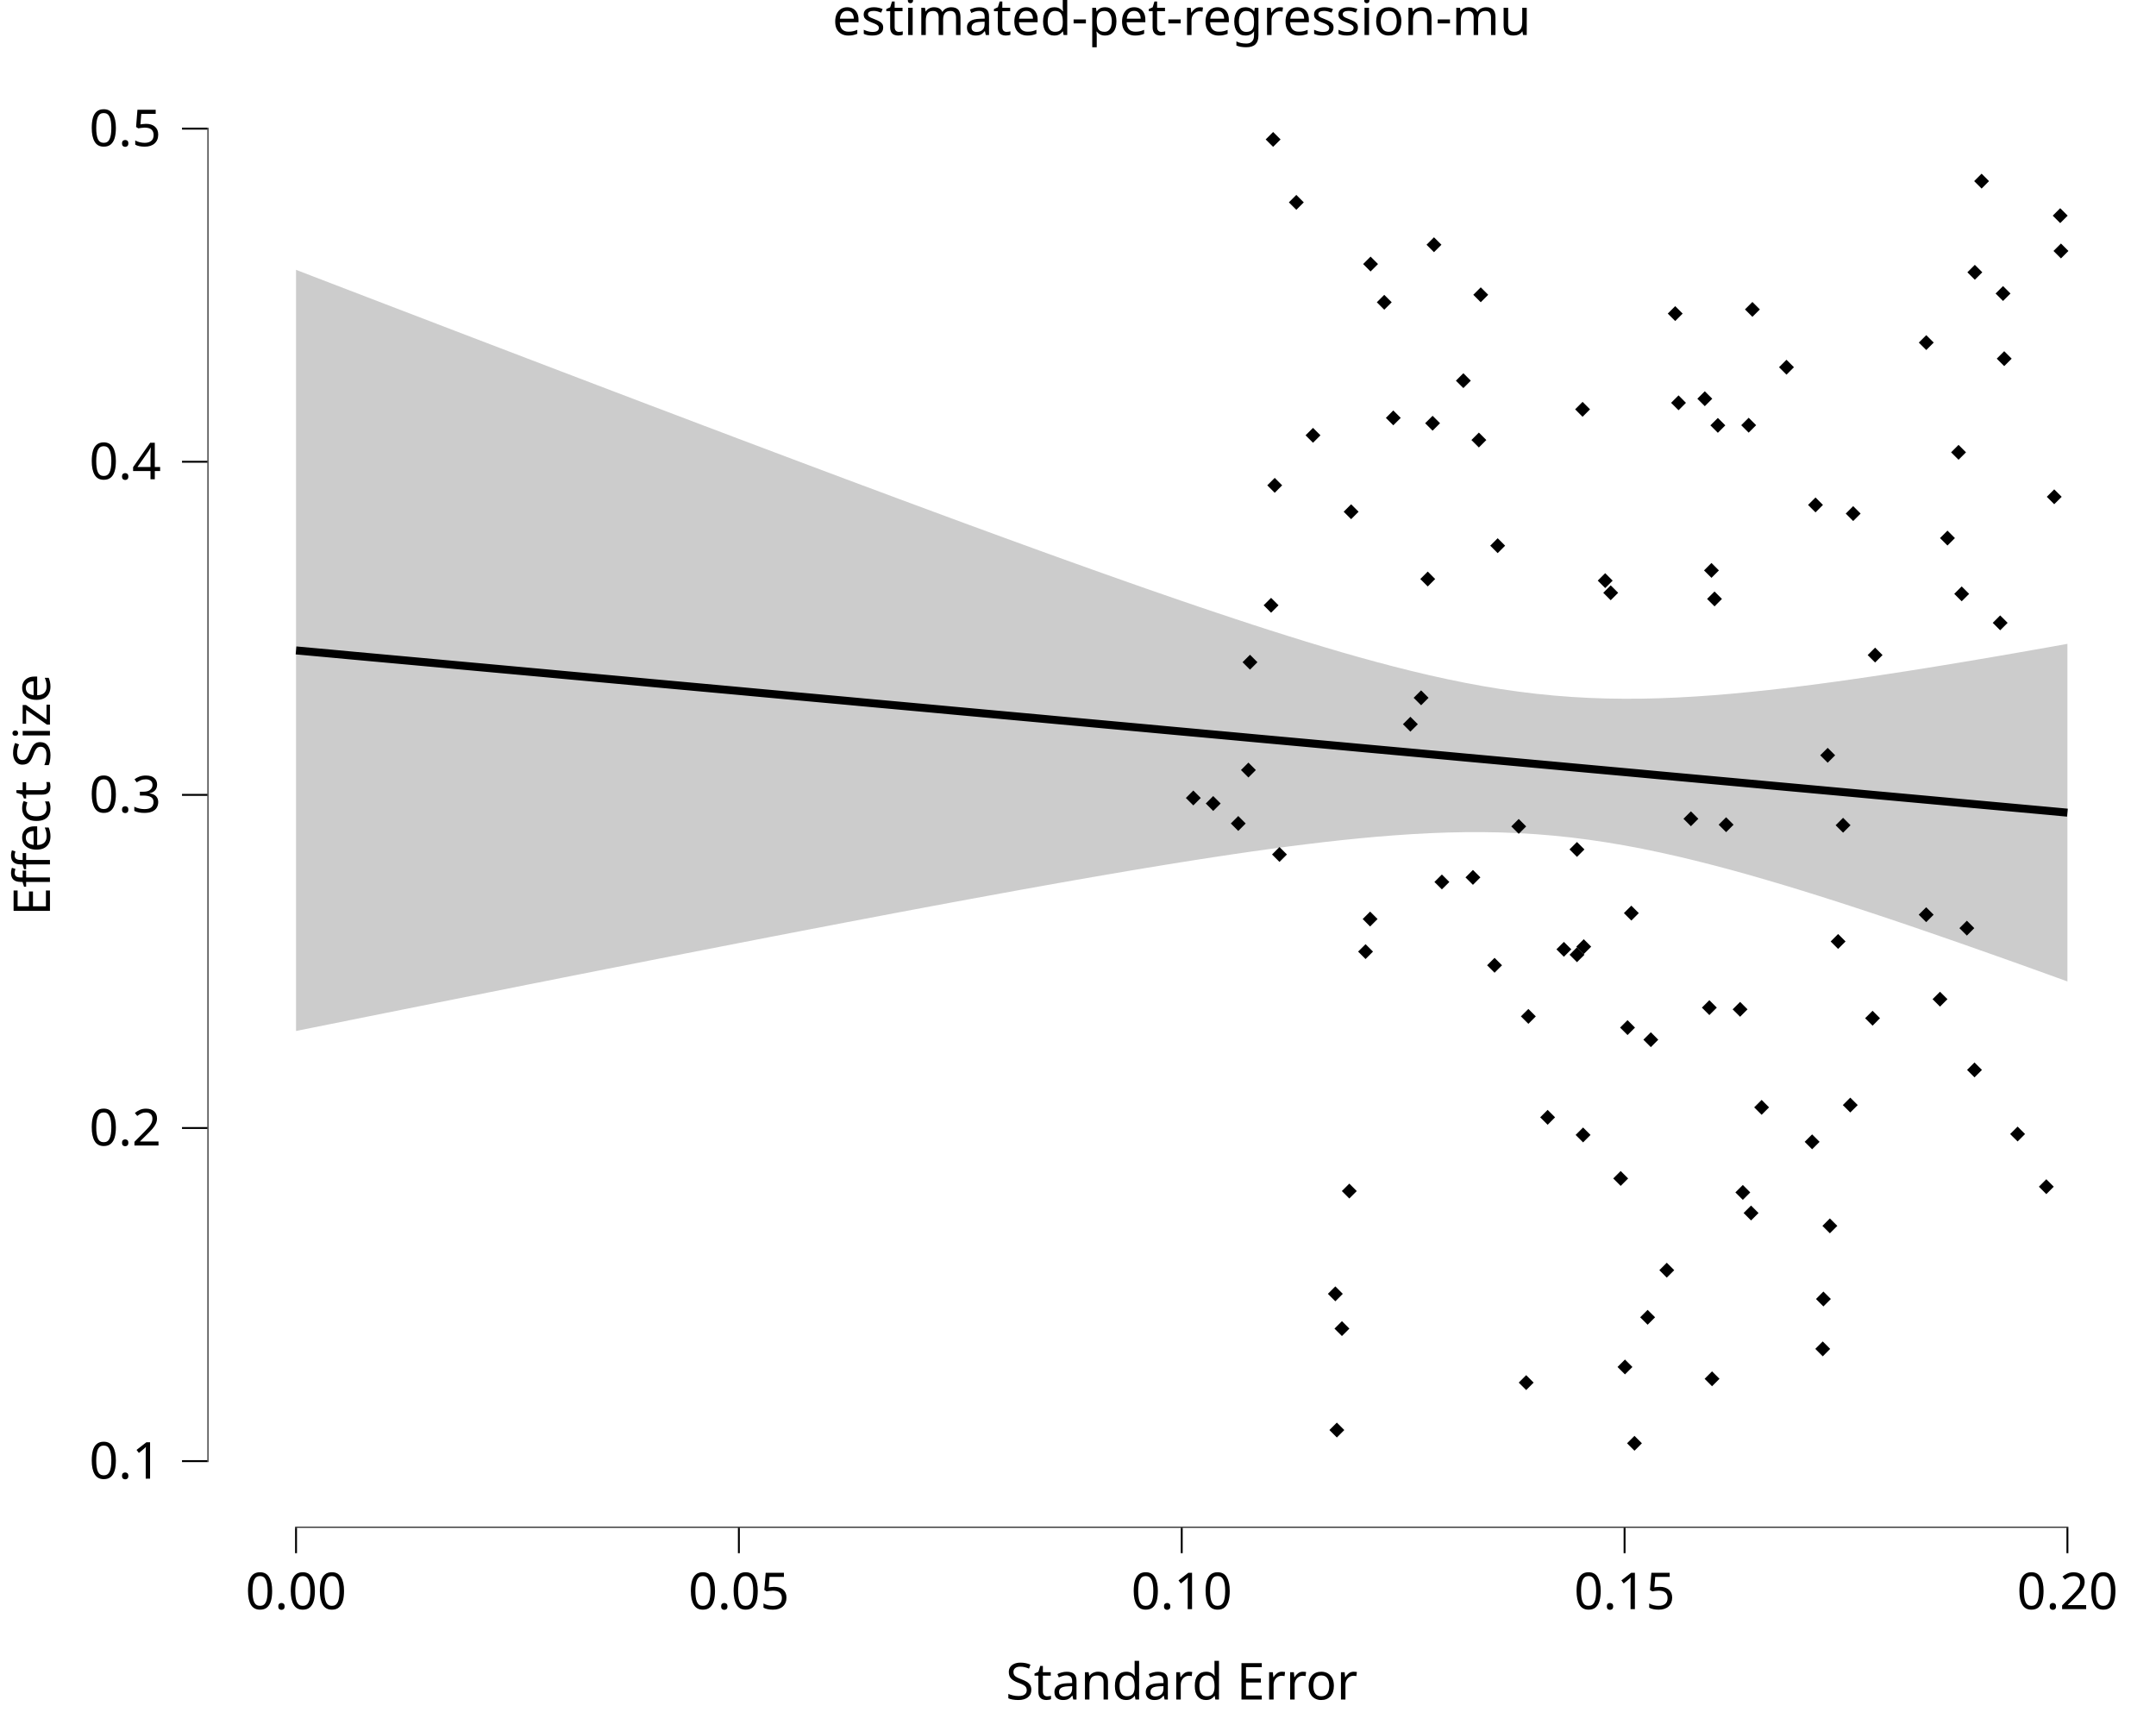
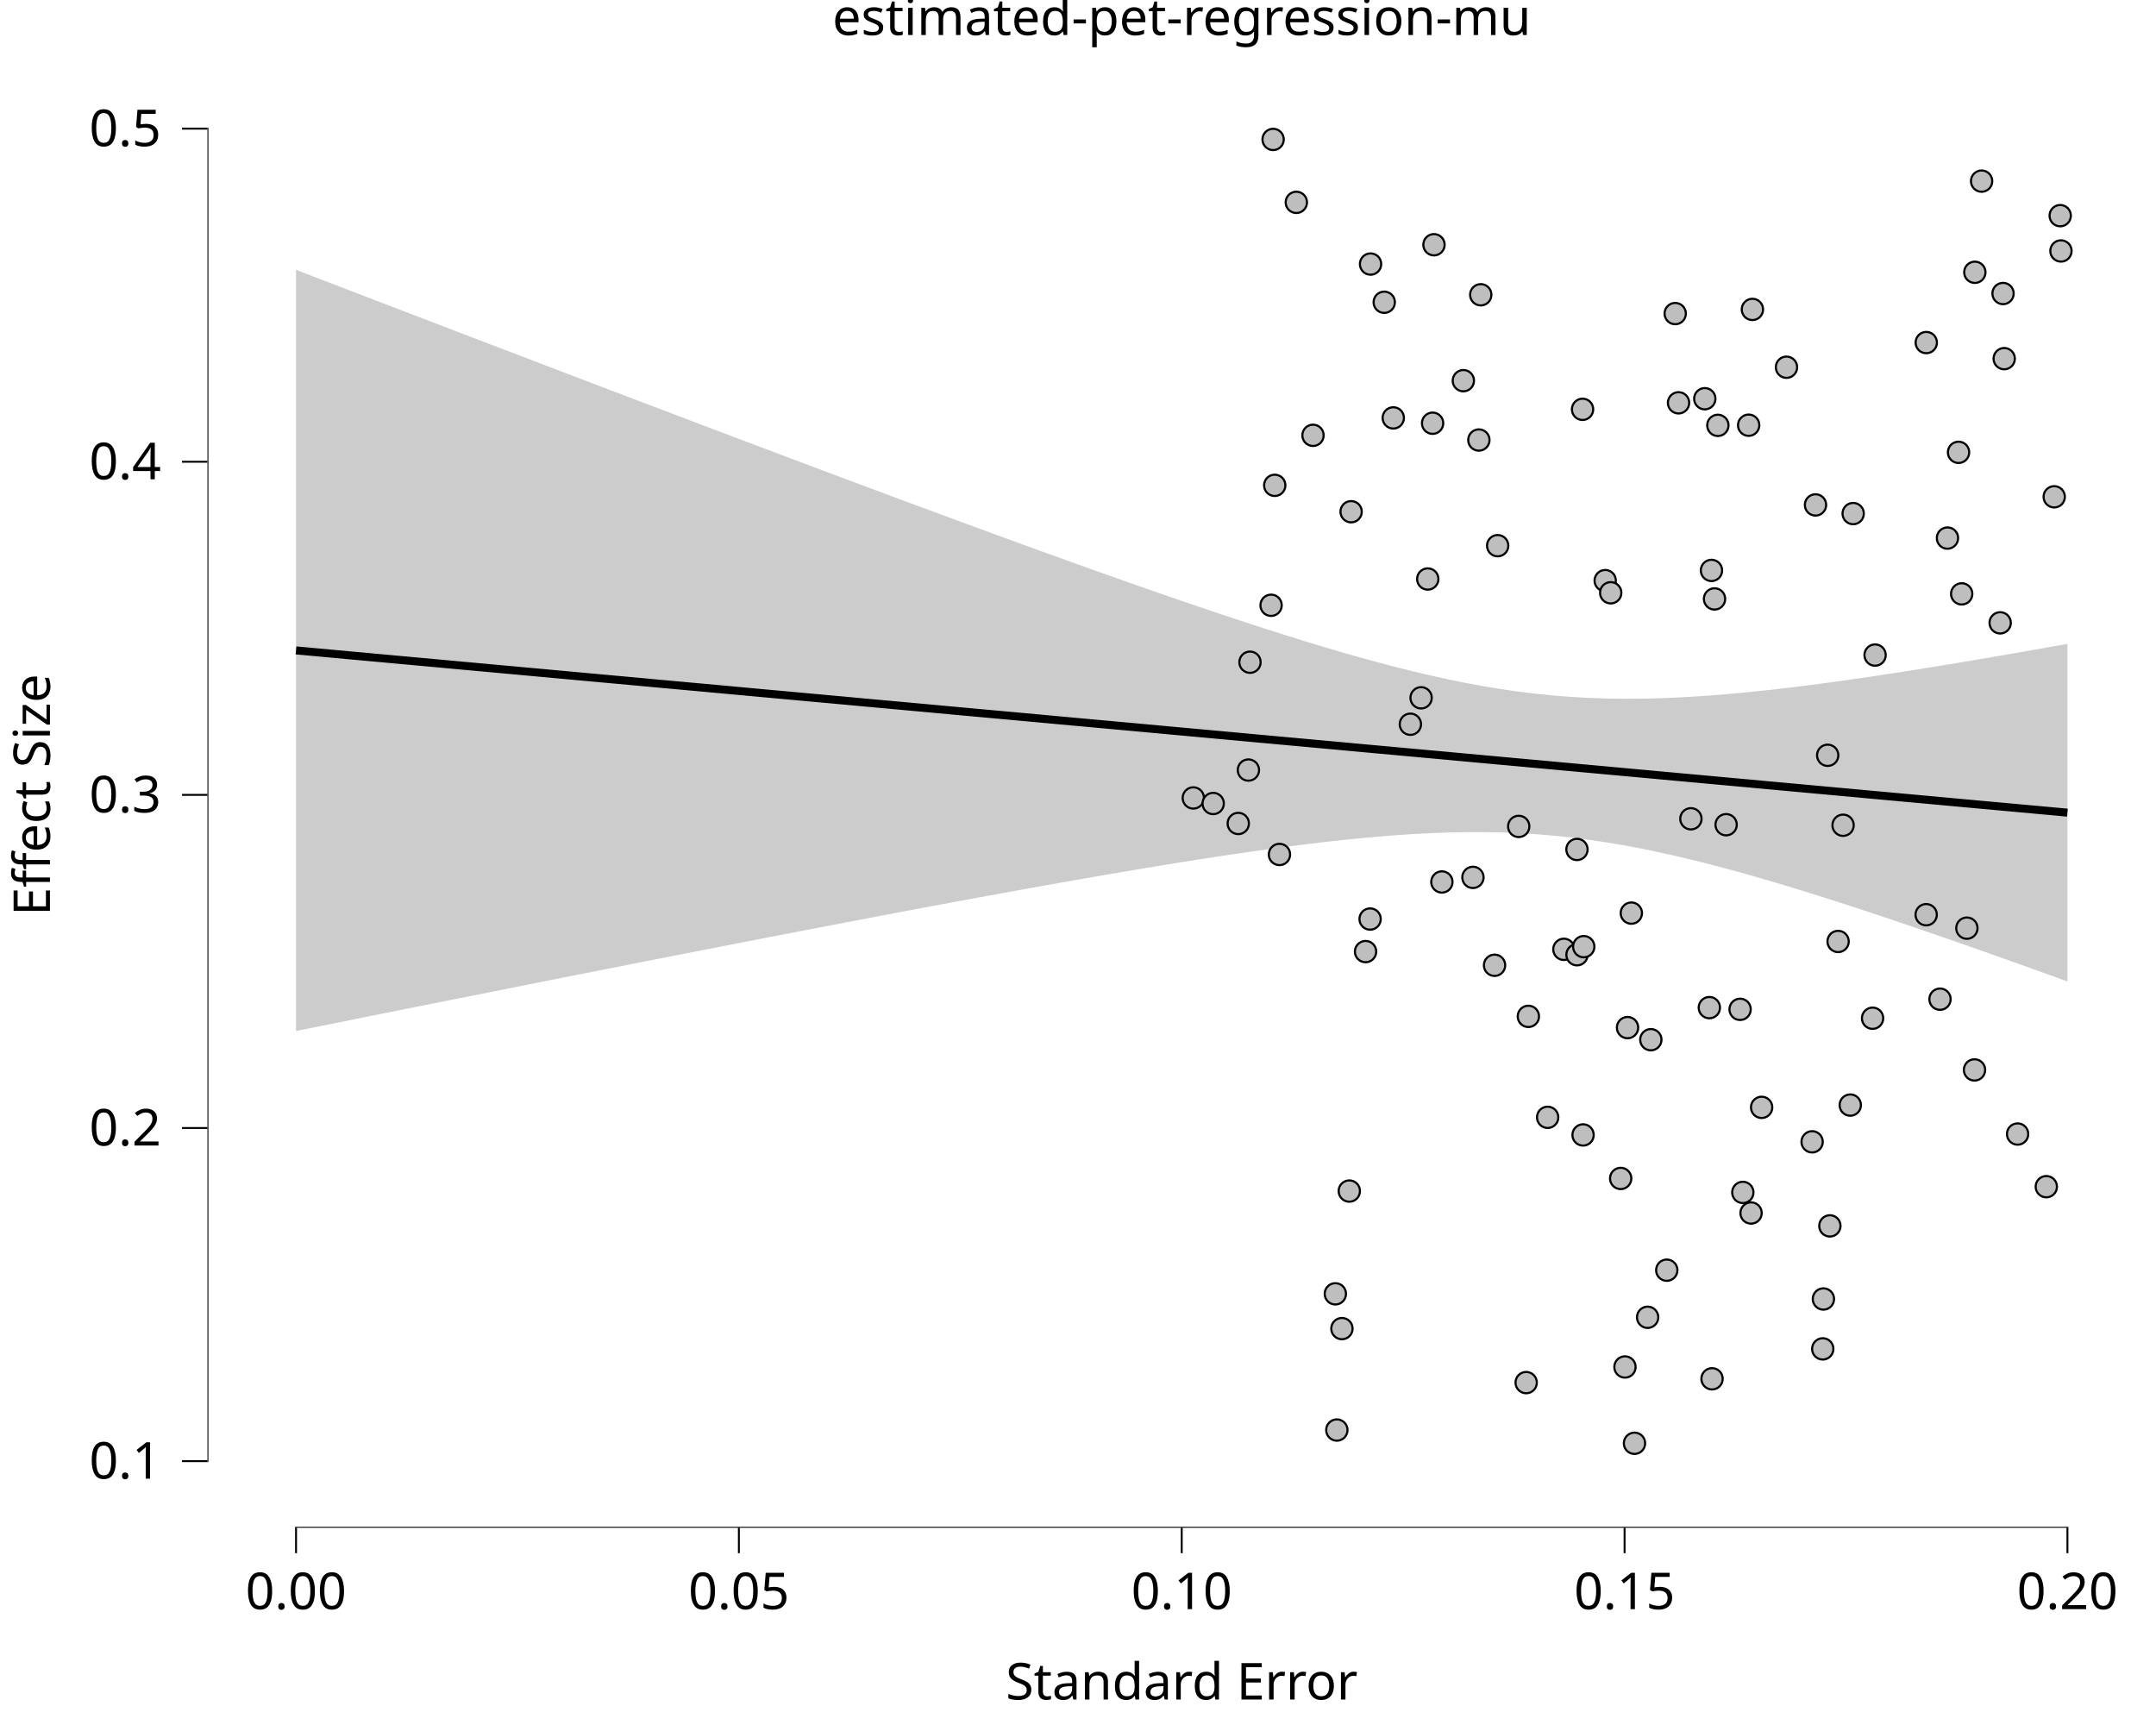
<svg xmlns="http://www.w3.org/2000/svg" class="svglite" data-engine-version="2.0" width="720.00pt" height="576.00pt" viewBox="0 0 720.00 576.00">
  <defs>
    <style type="text/css">
    .svglite line, .svglite polyline, .svglite polygon, .svglite path, .svglite rect, .svglite circle {
      fill: none;
      stroke: #000000;
      stroke-linecap: round;
      stroke-linejoin: round;
      stroke-miterlimit: 10.00;
    }
  </style>
  </defs>
  <rect width="100%" height="100%" style="stroke: none; fill: #FFFFFF;" />
  <defs>
    <clipPath id="cpMC4wMHw3MjAuMDB8MC4wMHw1NzYuMDA=">
      <rect x="0.00" y="0.00" width="720.00" height="576.00" />
    </clipPath>
  </defs>
  <g clip-path="url(#cpMC4wMHw3MjAuMDB8MC4wMHw1NzYuMDA=)">
    <rect x="0.00" y="0.00" width="720.00" height="576.00" style="stroke-width: 10.67; stroke: none;" />
  </g>
  <defs>
    <clipPath id="cpNjkuMjh8NzIwLjAwfDIwLjcxfDUxMC4xNA==">
      <rect x="69.28" y="20.71" width="650.72" height="489.43" />
    </clipPath>
  </defs>
  <g clip-path="url(#cpNjkuMjh8NzIwLjAwfDIwLjcxfDUxMC4xNA==)">
    <rect x="69.28" y="20.71" width="650.72" height="489.43" style="stroke-width: 10.67; stroke: none;" />
    <polygon points="98.86,344.26 104.78,343.07 110.69,341.88 116.61,340.69 122.52,339.50 128.44,338.32 134.36,337.13 140.27,335.95 146.19,334.77 152.10,333.59 158.02,332.41 163.93,331.23 169.85,330.05 175.76,328.87 181.68,327.70 187.60,326.52 193.51,325.35 199.43,324.18 205.34,323.02 211.26,321.85 217.17,320.68 223.09,319.52 229.01,318.36 234.92,317.21 240.84,316.05 246.75,314.90 252.67,313.75 258.58,312.60 264.50,311.46 270.41,310.32 276.33,309.19 282.25,308.05 288.16,306.93 294.08,305.80 299.99,304.68 305.91,303.57 311.82,302.46 317.74,301.36 323.65,300.27 329.57,299.18 335.49,298.10 341.40,297.02 347.32,295.96 353.23,294.90 359.15,293.86 365.06,292.83 370.98,291.81 376.90,290.80 382.81,289.81 388.73,288.84 394.64,287.88 400.56,286.95 406.47,286.04 412.39,285.15 418.30,284.29 424.22,283.47 430.14,282.67 436.05,281.92 441.97,281.21 447.88,280.55 453.80,279.95 459.71,279.40 465.63,278.93 471.54,278.53 477.46,278.21 483.38,277.99 489.29,277.87 495.21,277.86 501.12,277.96 507.04,278.19 512.95,278.55 518.87,279.04 524.79,279.66 530.70,280.42 536.62,281.30 542.53,282.30 548.45,283.42 554.36,284.65 560.28,285.97 566.19,287.39 572.11,288.89 578.03,290.46 583.94,292.10 589.86,293.81 595.77,295.56 601.69,297.36 607.60,299.21 613.52,301.09 619.43,303.01 625.35,304.96 631.27,306.93 637.18,308.93 643.10,310.96 649.01,313.00 654.93,315.06 660.84,317.14 666.76,319.23 672.68,321.33 678.59,323.45 684.51,325.58 690.42,327.72 690.42,214.99 684.51,216.05 678.59,217.09 672.68,218.13 666.76,219.15 660.84,220.16 654.93,221.15 649.01,222.13 643.10,223.09 637.18,224.03 631.27,224.94 625.35,225.84 619.43,226.70 613.52,227.54 607.60,228.34 601.69,229.10 595.77,229.82 589.86,230.49 583.94,231.10 578.03,231.66 572.11,232.15 566.19,232.57 560.28,232.90 554.36,233.15 548.45,233.29 542.53,233.32 536.62,233.24 530.70,233.04 524.79,232.71 518.87,232.25 512.95,231.66 507.04,230.93 501.12,230.08 495.21,229.10 489.29,228.00 483.38,226.80 477.46,225.49 471.54,224.09 465.63,222.61 459.71,221.05 453.80,219.43 447.88,217.74 441.97,215.99 436.05,214.20 430.14,212.36 424.22,210.49 418.30,208.58 412.39,206.63 406.47,204.66 400.56,202.67 394.64,200.65 388.73,198.61 382.81,196.56 376.90,194.48 370.98,192.39 365.06,190.29 359.15,188.17 353.23,186.05 347.32,183.91 341.40,181.76 335.49,179.61 329.57,177.44 323.65,175.27 317.74,173.09 311.82,170.90 305.91,168.71 299.99,166.52 294.08,164.31 288.16,162.11 282.25,159.90 276.33,157.68 270.41,155.46 264.50,153.24 258.58,151.01 252.67,148.78 246.75,146.55 240.84,144.31 234.92,142.08 229.01,139.83 223.09,137.59 217.17,135.35 211.26,133.10 205.34,130.85 199.43,128.60 193.51,126.34 187.60,124.09 181.68,121.83 175.76,119.57 169.85,117.31 163.93,115.05 158.02,112.79 152.10,110.53 146.19,108.26 140.27,105.99 134.36,103.73 128.44,101.46 122.52,99.19 116.61,96.92 110.69,94.65 104.78,92.38 98.86,90.10 " style="stroke-width: 1.07; stroke: none; fill: #CCCCCC;" />
    <polyline points="98.86,217.18 104.78,217.72 110.69,218.26 116.61,218.81 122.52,219.35 128.44,219.89 134.36,220.43 140.27,220.97 146.19,221.51 152.10,222.06 158.02,222.60 163.93,223.14 169.85,223.68 175.76,224.22 181.68,224.76 187.60,225.31 193.51,225.85 199.43,226.39 205.34,226.93 211.26,227.47 217.17,228.02 223.09,228.56 229.01,229.10 234.92,229.64 240.84,230.18 246.75,230.72 252.67,231.27 258.58,231.81 264.50,232.35 270.41,232.89 276.33,233.43 282.25,233.97 288.16,234.52 294.08,235.06 299.99,235.60 305.91,236.14 311.82,236.68 317.74,237.23 323.65,237.77 329.57,238.31 335.49,238.85 341.40,239.39 347.32,239.93 353.23,240.48 359.15,241.02 365.06,241.56 370.98,242.10 376.90,242.64 382.81,243.18 388.73,243.73 394.64,244.27 400.56,244.81 406.47,245.35 412.39,245.89 418.30,246.44 424.22,246.98 430.14,247.52 436.05,248.06 441.97,248.60 447.88,249.14 453.80,249.69 459.71,250.23 465.63,250.77 471.54,251.31 477.46,251.85 483.38,252.39 489.29,252.94 495.21,253.48 501.12,254.02 507.04,254.56 512.95,255.10 518.87,255.64 524.79,256.19 530.70,256.73 536.62,257.27 542.53,257.81 548.45,258.35 554.36,258.90 560.28,259.44 566.19,259.98 572.11,260.52 578.03,261.06 583.94,261.60 589.86,262.15 595.77,262.69 601.69,263.23 607.60,263.77 613.52,264.31 619.43,264.85 625.35,265.40 631.27,265.94 637.18,266.48 643.10,267.02 649.01,267.56 654.93,268.11 660.84,268.65 666.76,269.19 672.68,269.73 678.59,270.27 684.51,270.81 690.42,271.36 " style="stroke-width: 2.67; stroke-linecap: butt;" />
-     <polygon points="585.81,369.76 588.30,367.27 590.78,369.76 588.30,372.25 " style="stroke-width: 0.71; stroke: none; fill: #000000;" />
-     <polygon points="496.62,322.32 499.11,319.83 501.60,322.32 499.11,324.81 " style="stroke-width: 0.71; stroke: none; fill: #000000;" />
-     <polygon points="472.09,233.01 474.58,230.52 477.07,233.01 474.58,235.50 " style="stroke-width: 0.71; stroke: none; fill: #000000;" />
-     <polygon points="685.77,83.80 688.26,81.31 690.75,83.80 688.26,86.29 " style="stroke-width: 0.71; stroke: none; fill: #000000;" />
-     <polygon points="579.53,398.16 582.02,395.67 584.50,398.16 582.02,400.65 " style="stroke-width: 0.71; stroke: none; fill: #000000;" />
-     <polygon points="455.22,88.17 457.70,85.68 460.19,88.17 457.70,90.65 " style="stroke-width: 0.71; stroke: none; fill: #000000;" />
-     <polygon points="430.42,67.57 432.91,65.08 435.40,67.57 432.91,70.06 " style="stroke-width: 0.71; stroke: none; fill: #000000;" />
-     <polygon points="533.57,193.88 536.06,191.39 538.55,193.88 536.06,196.37 " style="stroke-width: 0.71; stroke: none; fill: #000000;" />
-     <polygon points="665.48,207.98 667.96,205.49 670.45,207.98 667.96,210.46 " style="stroke-width: 0.71; stroke: none; fill: #000000;" />
-     <polygon points="569.26,460.40 571.74,457.91 574.23,460.40 571.74,462.89 " style="stroke-width: 0.71; stroke: none; fill: #000000;" />
-     <polygon points="680.89,396.25 683.37,393.76 685.86,396.25 683.37,398.74 " style="stroke-width: 0.71; stroke: none; fill: #000000;" />
-     <polygon points="608.60,409.34 611.09,406.85 613.58,409.34 611.09,411.82 " style="stroke-width: 0.71; stroke: none; fill: #000000;" />
-     <polygon points="497.67,182.21 500.15,179.72 502.64,182.21 500.15,184.70 " style="stroke-width: 0.71; stroke: none; fill: #000000;" />
-     <polygon points="519.77,316.99 522.26,314.50 524.75,316.99 522.26,319.48 " style="stroke-width: 0.71; stroke: none; fill: #000000;" />
-     <polygon points="435.99,145.36 438.48,142.87 440.97,145.36 438.48,147.85 " style="stroke-width: 0.71; stroke: none; fill: #000000;" />
-     <polygon points="396.02,266.45 398.51,263.96 401.00,266.45 398.51,268.94 " style="stroke-width: 0.71; stroke: none; fill: #000000;" />
-     <polygon points="603.80,168.60 606.29,166.11 608.78,168.60 606.29,171.09 " style="stroke-width: 0.71; stroke: none; fill: #000000;" />
-     <polygon points="422.67,46.56 425.16,44.07 427.65,46.56 425.16,49.04 " style="stroke-width: 0.71; stroke: none; fill: #000000;" />
-     <polygon points="524.16,318.80 526.64,316.31 529.13,318.80 526.64,321.29 " style="stroke-width: 0.71; stroke: none; fill: #000000;" />
-     <polygon points="581.48,141.98 583.97,139.49 586.46,141.98 583.97,144.47 " style="stroke-width: 0.71; stroke: none; fill: #000000;" />
-     <polygon points="685.52,72.01 688.01,69.52 690.50,72.01 688.01,74.50 " style="stroke-width: 0.71; stroke: none; fill: #000000;" />
-     <polygon points="538.74,393.50 541.23,391.01 543.72,393.50 541.23,395.99 " style="stroke-width: 0.71; stroke: none; fill: #000000;" />
-     <polygon points="535.41,197.94 537.90,195.45 540.39,197.94 537.90,200.43 " style="stroke-width: 0.71; stroke: none; fill: #000000;" />
-     <polygon points="443.45,432.03 445.94,429.54 448.43,432.03 445.94,434.52 " style="stroke-width: 0.71; stroke: none; fill: #000000;" />
-     <polygon points="615.41,369.00 617.90,366.51 620.39,369.00 617.90,371.48 " style="stroke-width: 0.71; stroke: none; fill: #000000;" />
-     <polygon points="526.41,316.10 528.90,313.61 531.38,316.10 528.90,318.58 " style="stroke-width: 0.71; stroke: none; fill: #000000;" />
-     <polygon points="543.35,481.93 545.84,479.45 548.32,481.93 545.84,484.42 " style="stroke-width: 0.71; stroke: none; fill: #000000;" />
-     <polygon points="453.54,317.75 456.03,315.27 458.52,317.75 456.03,320.24 " style="stroke-width: 0.71; stroke: none; fill: #000000;" />
-     <polygon points="459.79,100.93 462.27,98.45 464.76,100.93 462.27,103.42 " style="stroke-width: 0.71; stroke: none; fill: #000000;" />
-     <polygon points="568.35,336.46 570.84,333.97 573.33,336.46 570.84,338.95 " style="stroke-width: 0.71; stroke: none; fill: #000000;" />
-     <polygon points="562.19,273.40 564.68,270.91 567.17,273.40 564.68,275.89 " style="stroke-width: 0.71; stroke: none; fill: #000000;" />
-     <polygon points="414.95,221.12 417.44,218.63 419.92,221.12 417.44,223.61 " style="stroke-width: 0.71; stroke: none; fill: #000000;" />
-     <polygon points="402.67,268.30 405.15,265.81 407.64,268.30 405.15,270.79 " style="stroke-width: 0.71; stroke: none; fill: #000000;" />
-     <polygon points="582.28,405.04 584.77,402.55 587.26,405.04 584.77,407.53 " style="stroke-width: 0.71; stroke: none; fill: #000000;" />
-     <polygon points="666.82,119.76 669.31,117.27 671.80,119.76 669.31,122.25 " style="stroke-width: 0.71; stroke: none; fill: #000000;" />
-     <polygon points="569.06,190.47 571.55,187.98 574.03,190.47 571.55,192.95 " style="stroke-width: 0.71; stroke: none; fill: #000000;" />
-     <polygon points="558.06,134.51 560.55,132.02 563.03,134.51 560.55,136.99 " style="stroke-width: 0.71; stroke: none; fill: #000000;" />
-     <polygon points="547.74,439.86 550.23,437.38 552.72,439.86 550.23,442.35 " style="stroke-width: 0.71; stroke: none; fill: #000000;" />
-     <polygon points="683.53,165.89 686.01,163.40 688.50,165.89 686.01,168.37 " style="stroke-width: 0.71; stroke: none; fill: #000000;" />
-     <polygon points="542.30,304.90 544.79,302.41 547.28,304.90 544.79,307.39 " style="stroke-width: 0.71; stroke: none; fill: #000000;" />
-     <polygon points="594.11,122.62 596.60,120.13 599.09,122.62 596.60,125.11 " style="stroke-width: 0.71; stroke: none; fill: #000000;" />
-     <polygon points="570.08,199.99 572.57,197.50 575.05,199.99 572.57,202.48 " style="stroke-width: 0.71; stroke: none; fill: #000000;" />
-     <polygon points="462.81,139.54 465.29,137.05 467.78,139.54 465.29,142.02 " style="stroke-width: 0.71; stroke: none; fill: #000000;" />
-     <polygon points="468.51,241.83 471.00,239.34 473.49,241.83 471.00,244.31 " style="stroke-width: 0.71; stroke: none; fill: #000000;" />
-     <polygon points="607.87,252.20 610.36,249.71 612.85,252.20 610.36,254.69 " style="stroke-width: 0.71; stroke: none; fill: #000000;" />
-     <polygon points="526.02,136.68 528.50,134.19 530.99,136.68 528.50,139.17 " style="stroke-width: 0.71; stroke: none; fill: #000000;" />
-     <polygon points="443.95,477.51 446.44,475.02 448.93,477.51 446.44,480.00 " style="stroke-width: 0.71; stroke: none; fill: #000000;" />
-     <polygon points="613.01,275.56 615.50,273.07 617.99,275.56 615.50,278.04 " style="stroke-width: 0.71; stroke: none; fill: #000000;" />
-     <polygon points="423.21,162.06 425.70,159.57 428.18,162.06 425.70,164.55 " style="stroke-width: 0.71; stroke: none; fill: #000000;" />
-     <polygon points="647.87,179.67 650.36,177.18 652.85,179.67 650.36,182.16 " style="stroke-width: 0.71; stroke: none; fill: #000000;" />
-     <polygon points="573.95,275.38 576.44,272.89 578.93,275.38 576.44,277.87 " style="stroke-width: 0.71; stroke: none; fill: #000000;" />
-     <polygon points="556.95,104.71 559.44,102.22 561.93,104.71 559.44,107.20 " style="stroke-width: 0.71; stroke: none; fill: #000000;" />
-     <polygon points="489.40,292.97 491.89,290.48 494.38,292.97 491.89,295.46 " style="stroke-width: 0.71; stroke: none; fill: #000000;" />
-     <polygon points="526.18,378.97 528.67,376.48 531.16,378.97 528.67,381.46 " style="stroke-width: 0.71; stroke: none; fill: #000000;" />
-     <polygon points="540.17,456.45 542.66,453.96 545.15,456.45 542.66,458.93 " style="stroke-width: 0.71; stroke: none; fill: #000000;" />
-     <polygon points="445.65,443.64 448.14,441.15 450.63,443.64 448.14,446.12 " style="stroke-width: 0.71; stroke: none; fill: #000000;" />
-     <polygon points="548.81,347.17 551.30,344.68 553.78,347.17 551.30,349.66 " style="stroke-width: 0.71; stroke: none; fill: #000000;" />
-     <polygon points="414.42,257.13 416.91,254.64 419.40,257.13 416.91,259.62 " style="stroke-width: 0.71; stroke: none; fill: #000000;" />
-     <polygon points="474.31,193.34 476.80,190.85 479.28,193.34 476.80,195.83 " style="stroke-width: 0.71; stroke: none; fill: #000000;" />
-     <polygon points="455.07,306.88 457.55,304.39 460.04,306.88 457.55,309.37 " style="stroke-width: 0.71; stroke: none; fill: #000000;" />
-     <polygon points="476.39,81.72 478.88,79.23 481.37,81.72 478.88,84.21 " style="stroke-width: 0.71; stroke: none; fill: #000000;" />
-     <polygon points="656.90,357.26 659.39,354.77 661.88,357.26 659.39,359.75 " style="stroke-width: 0.71; stroke: none; fill: #000000;" />
-     <polygon points="524.14,283.64 526.63,281.15 529.12,283.64 526.63,286.13 " style="stroke-width: 0.71; stroke: none; fill: #000000;" />
-     <polygon points="622.86,340.00 625.35,337.51 627.83,340.00 625.35,342.49 " style="stroke-width: 0.71; stroke: none; fill: #000000;" />
-     <polygon points="652.62,198.30 655.11,195.81 657.60,198.30 655.11,200.78 " style="stroke-width: 0.71; stroke: none; fill: #000000;" />
-     <polygon points="514.35,373.09 516.84,370.60 519.32,373.09 516.84,375.58 " style="stroke-width: 0.71; stroke: none; fill: #000000;" />
-     <polygon points="411.03,274.97 413.52,272.48 416.00,274.97 413.52,277.46 " style="stroke-width: 0.71; stroke: none; fill: #000000;" />
-     <polygon points="491.38,146.93 493.87,144.44 496.36,146.93 493.87,149.42 " style="stroke-width: 0.71; stroke: none; fill: #000000;" />
-     <polygon points="606.22,450.41 608.71,447.92 611.19,450.41 608.71,452.90 " style="stroke-width: 0.71; stroke: none; fill: #000000;" />
-     <polygon points="492.01,98.43 494.50,95.94 496.99,98.43 494.50,100.92 " style="stroke-width: 0.71; stroke: none; fill: #000000;" />
-     <polygon points="578.62,337.03 581.11,334.54 583.59,337.03 581.11,339.51 " style="stroke-width: 0.71; stroke: none; fill: #000000;" />
-     <polygon points="640.79,114.39 643.28,111.91 645.77,114.39 643.28,116.88 " style="stroke-width: 0.71; stroke: none; fill: #000000;" />
-     <polygon points="645.38,333.64 647.87,331.15 650.36,333.64 647.87,336.13 " style="stroke-width: 0.71; stroke: none; fill: #000000;" />
-     <polygon points="507.91,339.38 510.40,336.90 512.89,339.38 510.40,341.87 " style="stroke-width: 0.71; stroke: none; fill: #000000;" />
-     <polygon points="504.70,275.95 507.18,273.46 509.67,275.95 507.18,278.43 " style="stroke-width: 0.71; stroke: none; fill: #000000;" />
-     <polygon points="657.01,90.92 659.50,88.43 661.99,90.92 659.50,93.41 " style="stroke-width: 0.71; stroke: none; fill: #000000;" />
-     <polygon points="582.73,103.32 585.22,100.83 587.71,103.32 585.22,105.80 " style="stroke-width: 0.71; stroke: none; fill: #000000;" />
-     <polygon points="611.35,314.37 613.84,311.88 616.33,314.37 613.84,316.86 " style="stroke-width: 0.71; stroke: none; fill: #000000;" />
-     <polygon points="571.19,142.03 573.68,139.55 576.17,142.03 573.68,144.52 " style="stroke-width: 0.71; stroke: none; fill: #000000;" />
-     <polygon points="659.27,60.48 661.76,57.99 664.24,60.48 661.76,62.97 " style="stroke-width: 0.71; stroke: none; fill: #000000;" />
-     <polygon points="479.03,294.50 481.52,292.01 484.01,294.50 481.52,296.98 " style="stroke-width: 0.71; stroke: none; fill: #000000;" />
-     <polygon points="448.72,170.87 451.21,168.38 453.70,170.87 451.21,173.36 " style="stroke-width: 0.71; stroke: none; fill: #000000;" />
-     <polygon points="654.35,309.92 656.84,307.43 659.32,309.92 656.84,312.41 " style="stroke-width: 0.71; stroke: none; fill: #000000;" />
-     <polygon points="541.03,343.13 543.52,340.64 546.01,343.13 543.52,345.62 " style="stroke-width: 0.71; stroke: none; fill: #000000;" />
-     <polygon points="651.57,151.04 654.06,148.55 656.55,151.04 654.06,153.52 " style="stroke-width: 0.71; stroke: none; fill: #000000;" />
-     <polygon points="448.11,397.71 450.60,395.22 453.09,397.71 450.60,400.20 " style="stroke-width: 0.71; stroke: none; fill: #000000;" />
-     <polygon points="616.39,171.49 618.87,169.00 621.36,171.49 618.87,173.98 " style="stroke-width: 0.71; stroke: none; fill: #000000;" />
-     <polygon points="606.45,433.75 608.93,431.26 611.42,433.75 608.93,436.24 " style="stroke-width: 0.71; stroke: none; fill: #000000;" />
-     <polygon points="671.29,378.67 673.78,376.18 676.27,378.67 673.78,381.15 " style="stroke-width: 0.71; stroke: none; fill: #000000;" />
-     <polygon points="554.14,424.13 556.62,421.64 559.11,424.13 556.62,426.62 " style="stroke-width: 0.71; stroke: none; fill: #000000;" />
-     <polygon points="602.67,381.27 605.16,378.78 607.65,381.27 605.16,383.76 " style="stroke-width: 0.71; stroke: none; fill: #000000;" />
-     <polygon points="507.18,461.67 509.67,459.18 512.16,461.67 509.67,464.16 " style="stroke-width: 0.71; stroke: none; fill: #000000;" />
-     <polygon points="421.99,202.11 424.48,199.63 426.97,202.11 424.48,204.60 " style="stroke-width: 0.71; stroke: none; fill: #000000;" />
-     <polygon points="666.43,98.01 668.92,95.52 671.41,98.01 668.92,100.50 " style="stroke-width: 0.71; stroke: none; fill: #000000;" />
-     <polygon points="475.93,141.32 478.42,138.84 480.90,141.32 478.42,143.81 " style="stroke-width: 0.71; stroke: none; fill: #000000;" />
-     <polygon points="566.83,133.14 569.32,130.65 571.81,133.14 569.32,135.63 " style="stroke-width: 0.71; stroke: none; fill: #000000;" />
-     <polygon points="424.80,285.32 427.28,282.84 429.77,285.32 427.28,287.81 " style="stroke-width: 0.71; stroke: none; fill: #000000;" />
-     <polygon points="640.76,305.43 643.25,302.94 645.74,305.43 643.25,307.92 " style="stroke-width: 0.71; stroke: none; fill: #000000;" />
-     <polygon points="486.20,127.11 488.69,124.62 491.18,127.11 488.69,129.59 " style="stroke-width: 0.71; stroke: none; fill: #000000;" />
-     <polygon points="623.71,218.74 626.19,216.25 628.68,218.74 626.19,221.22 " style="stroke-width: 0.71; stroke: none; fill: #000000;" />
+     <circle cx="588.30" cy="369.76" r="3.56" style="stroke-width: 0.71; fill: #BEBEBE;" />
+     <circle cx="499.11" cy="322.32" r="3.56" style="stroke-width: 0.71; fill: #BEBEBE;" />
+     <circle cx="474.58" cy="233.01" r="3.56" style="stroke-width: 0.71; fill: #BEBEBE;" />
+     <circle cx="688.26" cy="83.80" r="3.56" style="stroke-width: 0.71; fill: #BEBEBE;" />
+     <circle cx="582.02" cy="398.16" r="3.56" style="stroke-width: 0.71; fill: #BEBEBE;" />
+     <circle cx="457.70" cy="88.17" r="3.56" style="stroke-width: 0.71; fill: #BEBEBE;" />
+     <circle cx="432.91" cy="67.57" r="3.56" style="stroke-width: 0.71; fill: #BEBEBE;" />
+     <circle cx="536.06" cy="193.88" r="3.56" style="stroke-width: 0.71; fill: #BEBEBE;" />
+     <circle cx="667.96" cy="207.98" r="3.56" style="stroke-width: 0.71; fill: #BEBEBE;" />
+     <circle cx="571.74" cy="460.40" r="3.56" style="stroke-width: 0.71; fill: #BEBEBE;" />
+     <circle cx="683.37" cy="396.25" r="3.56" style="stroke-width: 0.71; fill: #BEBEBE;" />
+     <circle cx="611.09" cy="409.34" r="3.56" style="stroke-width: 0.71; fill: #BEBEBE;" />
+     <circle cx="500.15" cy="182.21" r="3.56" style="stroke-width: 0.71; fill: #BEBEBE;" />
+     <circle cx="522.26" cy="316.99" r="3.56" style="stroke-width: 0.71; fill: #BEBEBE;" />
+     <circle cx="438.48" cy="145.36" r="3.56" style="stroke-width: 0.71; fill: #BEBEBE;" />
+     <circle cx="398.51" cy="266.45" r="3.56" style="stroke-width: 0.71; fill: #BEBEBE;" />
+     <circle cx="606.29" cy="168.60" r="3.56" style="stroke-width: 0.71; fill: #BEBEBE;" />
+     <circle cx="425.16" cy="46.56" r="3.56" style="stroke-width: 0.71; fill: #BEBEBE;" />
+     <circle cx="526.64" cy="318.80" r="3.56" style="stroke-width: 0.71; fill: #BEBEBE;" />
+     <circle cx="583.97" cy="141.98" r="3.56" style="stroke-width: 0.71; fill: #BEBEBE;" />
+     <circle cx="688.01" cy="72.01" r="3.56" style="stroke-width: 0.71; fill: #BEBEBE;" />
+     <circle cx="541.23" cy="393.50" r="3.56" style="stroke-width: 0.71; fill: #BEBEBE;" />
+     <circle cx="537.90" cy="197.94" r="3.56" style="stroke-width: 0.71; fill: #BEBEBE;" />
+     <circle cx="445.94" cy="432.03" r="3.56" style="stroke-width: 0.71; fill: #BEBEBE;" />
+     <circle cx="617.90" cy="369.00" r="3.56" style="stroke-width: 0.71; fill: #BEBEBE;" />
+     <circle cx="528.90" cy="316.10" r="3.56" style="stroke-width: 0.71; fill: #BEBEBE;" />
+     <circle cx="545.84" cy="481.93" r="3.56" style="stroke-width: 0.71; fill: #BEBEBE;" />
+     <circle cx="456.03" cy="317.75" r="3.56" style="stroke-width: 0.71; fill: #BEBEBE;" />
+     <circle cx="462.27" cy="100.93" r="3.56" style="stroke-width: 0.71; fill: #BEBEBE;" />
+     <circle cx="570.84" cy="336.46" r="3.56" style="stroke-width: 0.71; fill: #BEBEBE;" />
+     <circle cx="564.68" cy="273.40" r="3.56" style="stroke-width: 0.71; fill: #BEBEBE;" />
+     <circle cx="417.44" cy="221.12" r="3.56" style="stroke-width: 0.71; fill: #BEBEBE;" />
+     <circle cx="405.15" cy="268.30" r="3.56" style="stroke-width: 0.71; fill: #BEBEBE;" />
+     <circle cx="584.77" cy="405.04" r="3.56" style="stroke-width: 0.71; fill: #BEBEBE;" />
+     <circle cx="669.31" cy="119.76" r="3.56" style="stroke-width: 0.71; fill: #BEBEBE;" />
+     <circle cx="571.55" cy="190.47" r="3.56" style="stroke-width: 0.71; fill: #BEBEBE;" />
+     <circle cx="560.55" cy="134.51" r="3.56" style="stroke-width: 0.71; fill: #BEBEBE;" />
+     <circle cx="550.23" cy="439.86" r="3.56" style="stroke-width: 0.71; fill: #BEBEBE;" />
+     <circle cx="686.01" cy="165.89" r="3.56" style="stroke-width: 0.71; fill: #BEBEBE;" />
+     <circle cx="544.79" cy="304.90" r="3.56" style="stroke-width: 0.71; fill: #BEBEBE;" />
+     <circle cx="596.60" cy="122.62" r="3.56" style="stroke-width: 0.71; fill: #BEBEBE;" />
+     <circle cx="572.57" cy="199.99" r="3.56" style="stroke-width: 0.71; fill: #BEBEBE;" />
+     <circle cx="465.29" cy="139.54" r="3.56" style="stroke-width: 0.71; fill: #BEBEBE;" />
+     <circle cx="471.00" cy="241.83" r="3.56" style="stroke-width: 0.71; fill: #BEBEBE;" />
+     <circle cx="610.36" cy="252.20" r="3.56" style="stroke-width: 0.71; fill: #BEBEBE;" />
+     <circle cx="528.50" cy="136.68" r="3.56" style="stroke-width: 0.71; fill: #BEBEBE;" />
+     <circle cx="446.44" cy="477.51" r="3.56" style="stroke-width: 0.71; fill: #BEBEBE;" />
+     <circle cx="615.50" cy="275.56" r="3.56" style="stroke-width: 0.71; fill: #BEBEBE;" />
+     <circle cx="425.70" cy="162.06" r="3.56" style="stroke-width: 0.71; fill: #BEBEBE;" />
+     <circle cx="650.36" cy="179.67" r="3.56" style="stroke-width: 0.71; fill: #BEBEBE;" />
+     <circle cx="576.44" cy="275.38" r="3.56" style="stroke-width: 0.71; fill: #BEBEBE;" />
+     <circle cx="559.44" cy="104.71" r="3.56" style="stroke-width: 0.71; fill: #BEBEBE;" />
+     <circle cx="491.89" cy="292.97" r="3.56" style="stroke-width: 0.71; fill: #BEBEBE;" />
+     <circle cx="528.67" cy="378.97" r="3.56" style="stroke-width: 0.71; fill: #BEBEBE;" />
+     <circle cx="542.66" cy="456.45" r="3.56" style="stroke-width: 0.71; fill: #BEBEBE;" />
+     <circle cx="448.14" cy="443.64" r="3.56" style="stroke-width: 0.71; fill: #BEBEBE;" />
+     <circle cx="551.30" cy="347.17" r="3.56" style="stroke-width: 0.71; fill: #BEBEBE;" />
+     <circle cx="416.91" cy="257.13" r="3.56" style="stroke-width: 0.71; fill: #BEBEBE;" />
+     <circle cx="476.80" cy="193.34" r="3.56" style="stroke-width: 0.71; fill: #BEBEBE;" />
+     <circle cx="457.55" cy="306.88" r="3.56" style="stroke-width: 0.71; fill: #BEBEBE;" />
+     <circle cx="478.88" cy="81.72" r="3.56" style="stroke-width: 0.71; fill: #BEBEBE;" />
+     <circle cx="659.39" cy="357.26" r="3.56" style="stroke-width: 0.71; fill: #BEBEBE;" />
+     <circle cx="526.63" cy="283.64" r="3.56" style="stroke-width: 0.71; fill: #BEBEBE;" />
+     <circle cx="625.35" cy="340.00" r="3.56" style="stroke-width: 0.71; fill: #BEBEBE;" />
+     <circle cx="655.11" cy="198.30" r="3.56" style="stroke-width: 0.71; fill: #BEBEBE;" />
+     <circle cx="516.84" cy="373.09" r="3.56" style="stroke-width: 0.71; fill: #BEBEBE;" />
+     <circle cx="413.52" cy="274.97" r="3.56" style="stroke-width: 0.71; fill: #BEBEBE;" />
+     <circle cx="493.87" cy="146.93" r="3.56" style="stroke-width: 0.71; fill: #BEBEBE;" />
+     <circle cx="608.71" cy="450.41" r="3.56" style="stroke-width: 0.71; fill: #BEBEBE;" />
+     <circle cx="494.50" cy="98.43" r="3.56" style="stroke-width: 0.71; fill: #BEBEBE;" />
+     <circle cx="581.11" cy="337.03" r="3.56" style="stroke-width: 0.71; fill: #BEBEBE;" />
+     <circle cx="643.28" cy="114.39" r="3.56" style="stroke-width: 0.71; fill: #BEBEBE;" />
+     <circle cx="647.87" cy="333.64" r="3.56" style="stroke-width: 0.71; fill: #BEBEBE;" />
+     <circle cx="510.40" cy="339.38" r="3.56" style="stroke-width: 0.71; fill: #BEBEBE;" />
+     <circle cx="507.18" cy="275.95" r="3.56" style="stroke-width: 0.71; fill: #BEBEBE;" />
+     <circle cx="659.50" cy="90.92" r="3.56" style="stroke-width: 0.71; fill: #BEBEBE;" />
+     <circle cx="585.22" cy="103.32" r="3.56" style="stroke-width: 0.71; fill: #BEBEBE;" />
+     <circle cx="613.84" cy="314.37" r="3.56" style="stroke-width: 0.71; fill: #BEBEBE;" />
+     <circle cx="573.68" cy="142.03" r="3.56" style="stroke-width: 0.71; fill: #BEBEBE;" />
+     <circle cx="661.76" cy="60.48" r="3.56" style="stroke-width: 0.71; fill: #BEBEBE;" />
+     <circle cx="481.52" cy="294.50" r="3.56" style="stroke-width: 0.71; fill: #BEBEBE;" />
+     <circle cx="451.21" cy="170.87" r="3.56" style="stroke-width: 0.71; fill: #BEBEBE;" />
+     <circle cx="656.84" cy="309.92" r="3.56" style="stroke-width: 0.71; fill: #BEBEBE;" />
+     <circle cx="543.52" cy="343.13" r="3.56" style="stroke-width: 0.71; fill: #BEBEBE;" />
+     <circle cx="654.06" cy="151.04" r="3.56" style="stroke-width: 0.71; fill: #BEBEBE;" />
+     <circle cx="450.60" cy="397.71" r="3.56" style="stroke-width: 0.71; fill: #BEBEBE;" />
+     <circle cx="618.87" cy="171.49" r="3.56" style="stroke-width: 0.71; fill: #BEBEBE;" />
+     <circle cx="608.93" cy="433.75" r="3.56" style="stroke-width: 0.71; fill: #BEBEBE;" />
+     <circle cx="673.78" cy="378.67" r="3.56" style="stroke-width: 0.71; fill: #BEBEBE;" />
+     <circle cx="556.62" cy="424.13" r="3.56" style="stroke-width: 0.71; fill: #BEBEBE;" />
+     <circle cx="605.16" cy="381.27" r="3.56" style="stroke-width: 0.71; fill: #BEBEBE;" />
+     <circle cx="509.67" cy="461.67" r="3.56" style="stroke-width: 0.71; fill: #BEBEBE;" />
+     <circle cx="424.48" cy="202.11" r="3.56" style="stroke-width: 0.71; fill: #BEBEBE;" />
+     <circle cx="668.92" cy="98.01" r="3.56" style="stroke-width: 0.71; fill: #BEBEBE;" />
+     <circle cx="478.42" cy="141.32" r="3.56" style="stroke-width: 0.71; fill: #BEBEBE;" />
+     <circle cx="569.32" cy="133.14" r="3.56" style="stroke-width: 0.71; fill: #BEBEBE;" />
+     <circle cx="427.28" cy="285.32" r="3.56" style="stroke-width: 0.71; fill: #BEBEBE;" />
+     <circle cx="643.25" cy="305.43" r="3.56" style="stroke-width: 0.71; fill: #BEBEBE;" />
+     <circle cx="488.69" cy="127.11" r="3.56" style="stroke-width: 0.71; fill: #BEBEBE;" />
+     <circle cx="626.19" cy="218.74" r="3.56" style="stroke-width: 0.71; fill: #BEBEBE;" />
    <line x1="98.54" y1="510.14" x2="690.74" y2="510.14" style="stroke-width: 0.64; stroke-linecap: butt;" />
    <line x1="69.28" y1="488.21" x2="69.28" y2="42.64" style="stroke-width: 0.64; stroke-linecap: butt;" />
    <rect x="69.28" y="20.71" width="650.72" height="489.43" style="stroke-width: 0.00; stroke: none;" />
  </g>
  <g clip-path="url(#cpMC4wMHw3MjAuMDB8MC4wMHw1NzYuMDA=)">
    <polyline points="69.28,510.14 69.28,20.71 " style="stroke-width: 0.00; stroke: none; stroke-linecap: butt;" />
    <text x="53.81" y="493.74" text-anchor="end" style="font-size: 17.00px; font-family: sans;" textLength="23.63px" lengthAdjust="spacingAndGlyphs">0.1</text>
    <text x="53.81" y="382.51" text-anchor="end" style="font-size: 17.00px; font-family: sans;" textLength="23.63px" lengthAdjust="spacingAndGlyphs">0.2</text>
    <text x="53.81" y="271.27" text-anchor="end" style="font-size: 17.00px; font-family: sans;" textLength="23.63px" lengthAdjust="spacingAndGlyphs">0.3</text>
    <text x="53.81" y="160.04" text-anchor="end" style="font-size: 17.00px; font-family: sans;" textLength="23.63px" lengthAdjust="spacingAndGlyphs">0.4</text>
    <text x="53.81" y="48.80" text-anchor="end" style="font-size: 17.00px; font-family: sans;" textLength="23.63px" lengthAdjust="spacingAndGlyphs">0.5</text>
    <polyline points="60.78,487.89 69.28,487.89 " style="stroke-width: 0.64; stroke-linecap: butt;" />
    <polyline points="60.78,376.66 69.28,376.66 " style="stroke-width: 0.64; stroke-linecap: butt;" />
    <polyline points="60.78,265.42 69.28,265.42 " style="stroke-width: 0.64; stroke-linecap: butt;" />
    <polyline points="60.78,154.19 69.28,154.19 " style="stroke-width: 0.64; stroke-linecap: butt;" />
    <polyline points="60.78,42.95 69.28,42.95 " style="stroke-width: 0.64; stroke-linecap: butt;" />
    <polyline points="69.28,510.14 720.00,510.14 " style="stroke-width: 0.00; stroke: none; stroke-linecap: butt;" />
    <polyline points="98.86,518.64 98.86,510.14 " style="stroke-width: 0.64; stroke-linecap: butt;" />
    <polyline points="246.75,518.64 246.75,510.14 " style="stroke-width: 0.64; stroke-linecap: butt;" />
    <polyline points="394.64,518.64 394.64,510.14 " style="stroke-width: 0.64; stroke-linecap: butt;" />
    <polyline points="542.53,518.64 542.53,510.14 " style="stroke-width: 0.64; stroke-linecap: butt;" />
    <polyline points="690.42,518.64 690.42,510.14 " style="stroke-width: 0.64; stroke-linecap: butt;" />
    <text x="98.86" y="537.32" text-anchor="middle" style="font-size: 17.00px; font-family: sans;" textLength="33.09px" lengthAdjust="spacingAndGlyphs">0.00</text>
    <text x="246.75" y="537.32" text-anchor="middle" style="font-size: 17.00px; font-family: sans;" textLength="33.09px" lengthAdjust="spacingAndGlyphs">0.05</text>
    <text x="394.64" y="537.32" text-anchor="middle" style="font-size: 17.00px; font-family: sans;" textLength="33.09px" lengthAdjust="spacingAndGlyphs">0.10</text>
    <text x="542.53" y="537.32" text-anchor="middle" style="font-size: 17.00px; font-family: sans;" textLength="33.09px" lengthAdjust="spacingAndGlyphs">0.15</text>
    <text x="690.42" y="537.32" text-anchor="middle" style="font-size: 17.00px; font-family: sans;" textLength="33.09px" lengthAdjust="spacingAndGlyphs">0.20</text>
    <text x="394.64" y="567.49" text-anchor="middle" style="font-size: 17.00px; font-family: sans;" textLength="111.51px" lengthAdjust="spacingAndGlyphs">Standard Error</text>
    <text transform="translate(16.68,265.42) rotate(-90)" text-anchor="middle" style="font-size: 17.00px; font-family: sans;" textLength="81.27px" lengthAdjust="spacingAndGlyphs">Effect Size</text>
    <text x="394.64" y="11.70" text-anchor="middle" style="font-size: 17.00px; font-family: sans;" textLength="217.34px" lengthAdjust="spacingAndGlyphs">estimated-pet-regression-mu</text>
  </g>
</svg>
